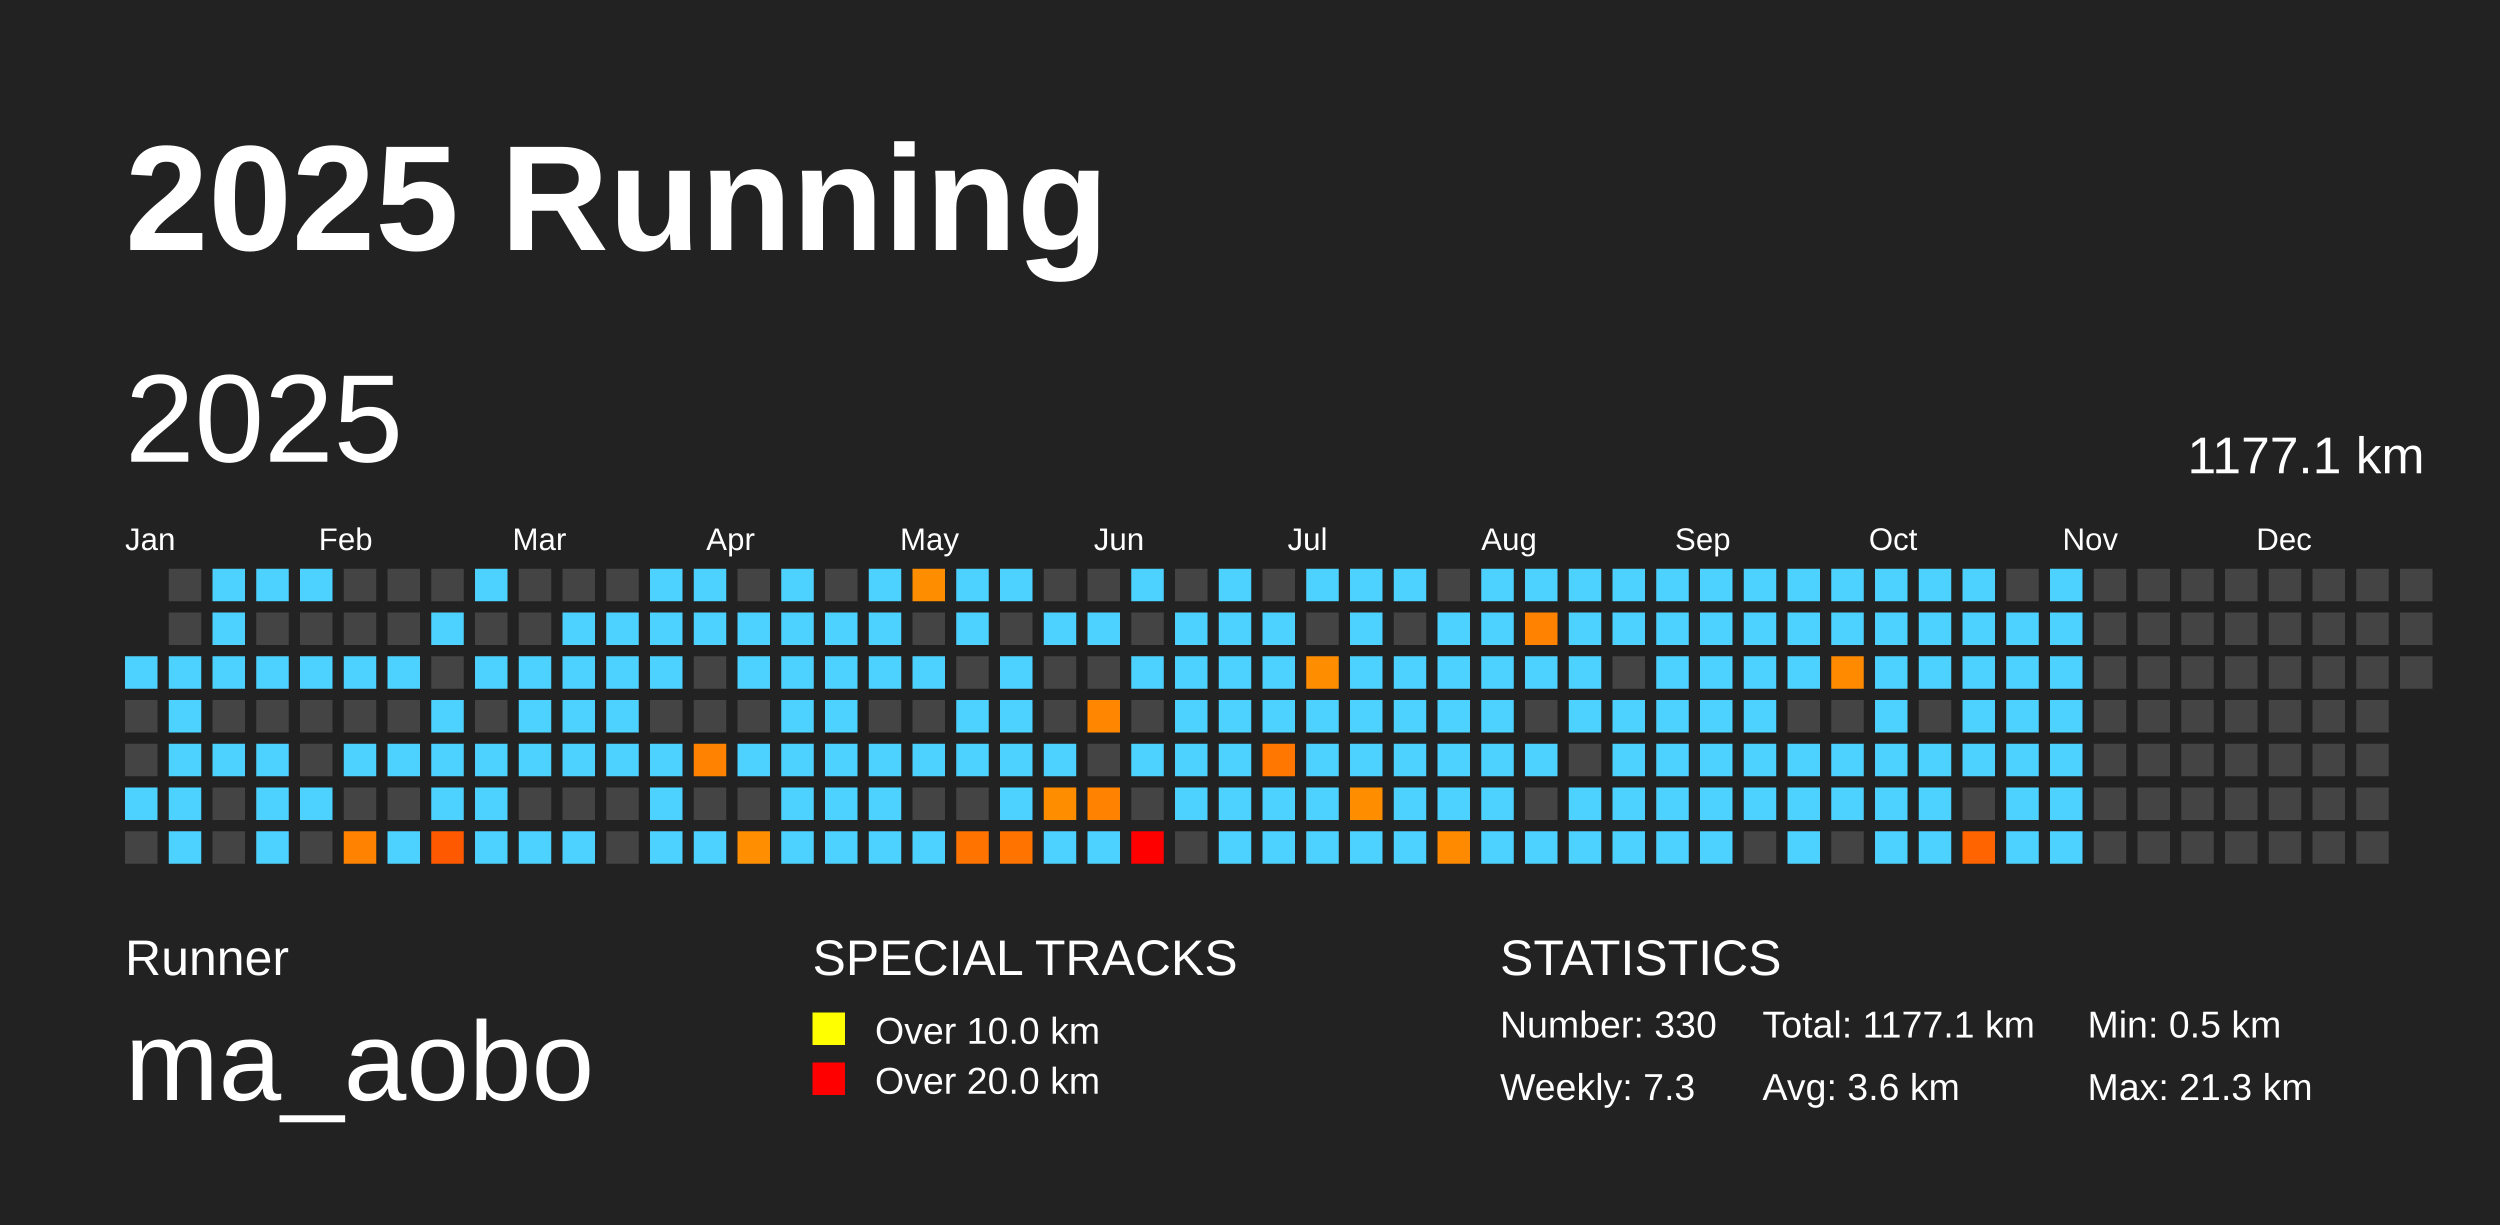
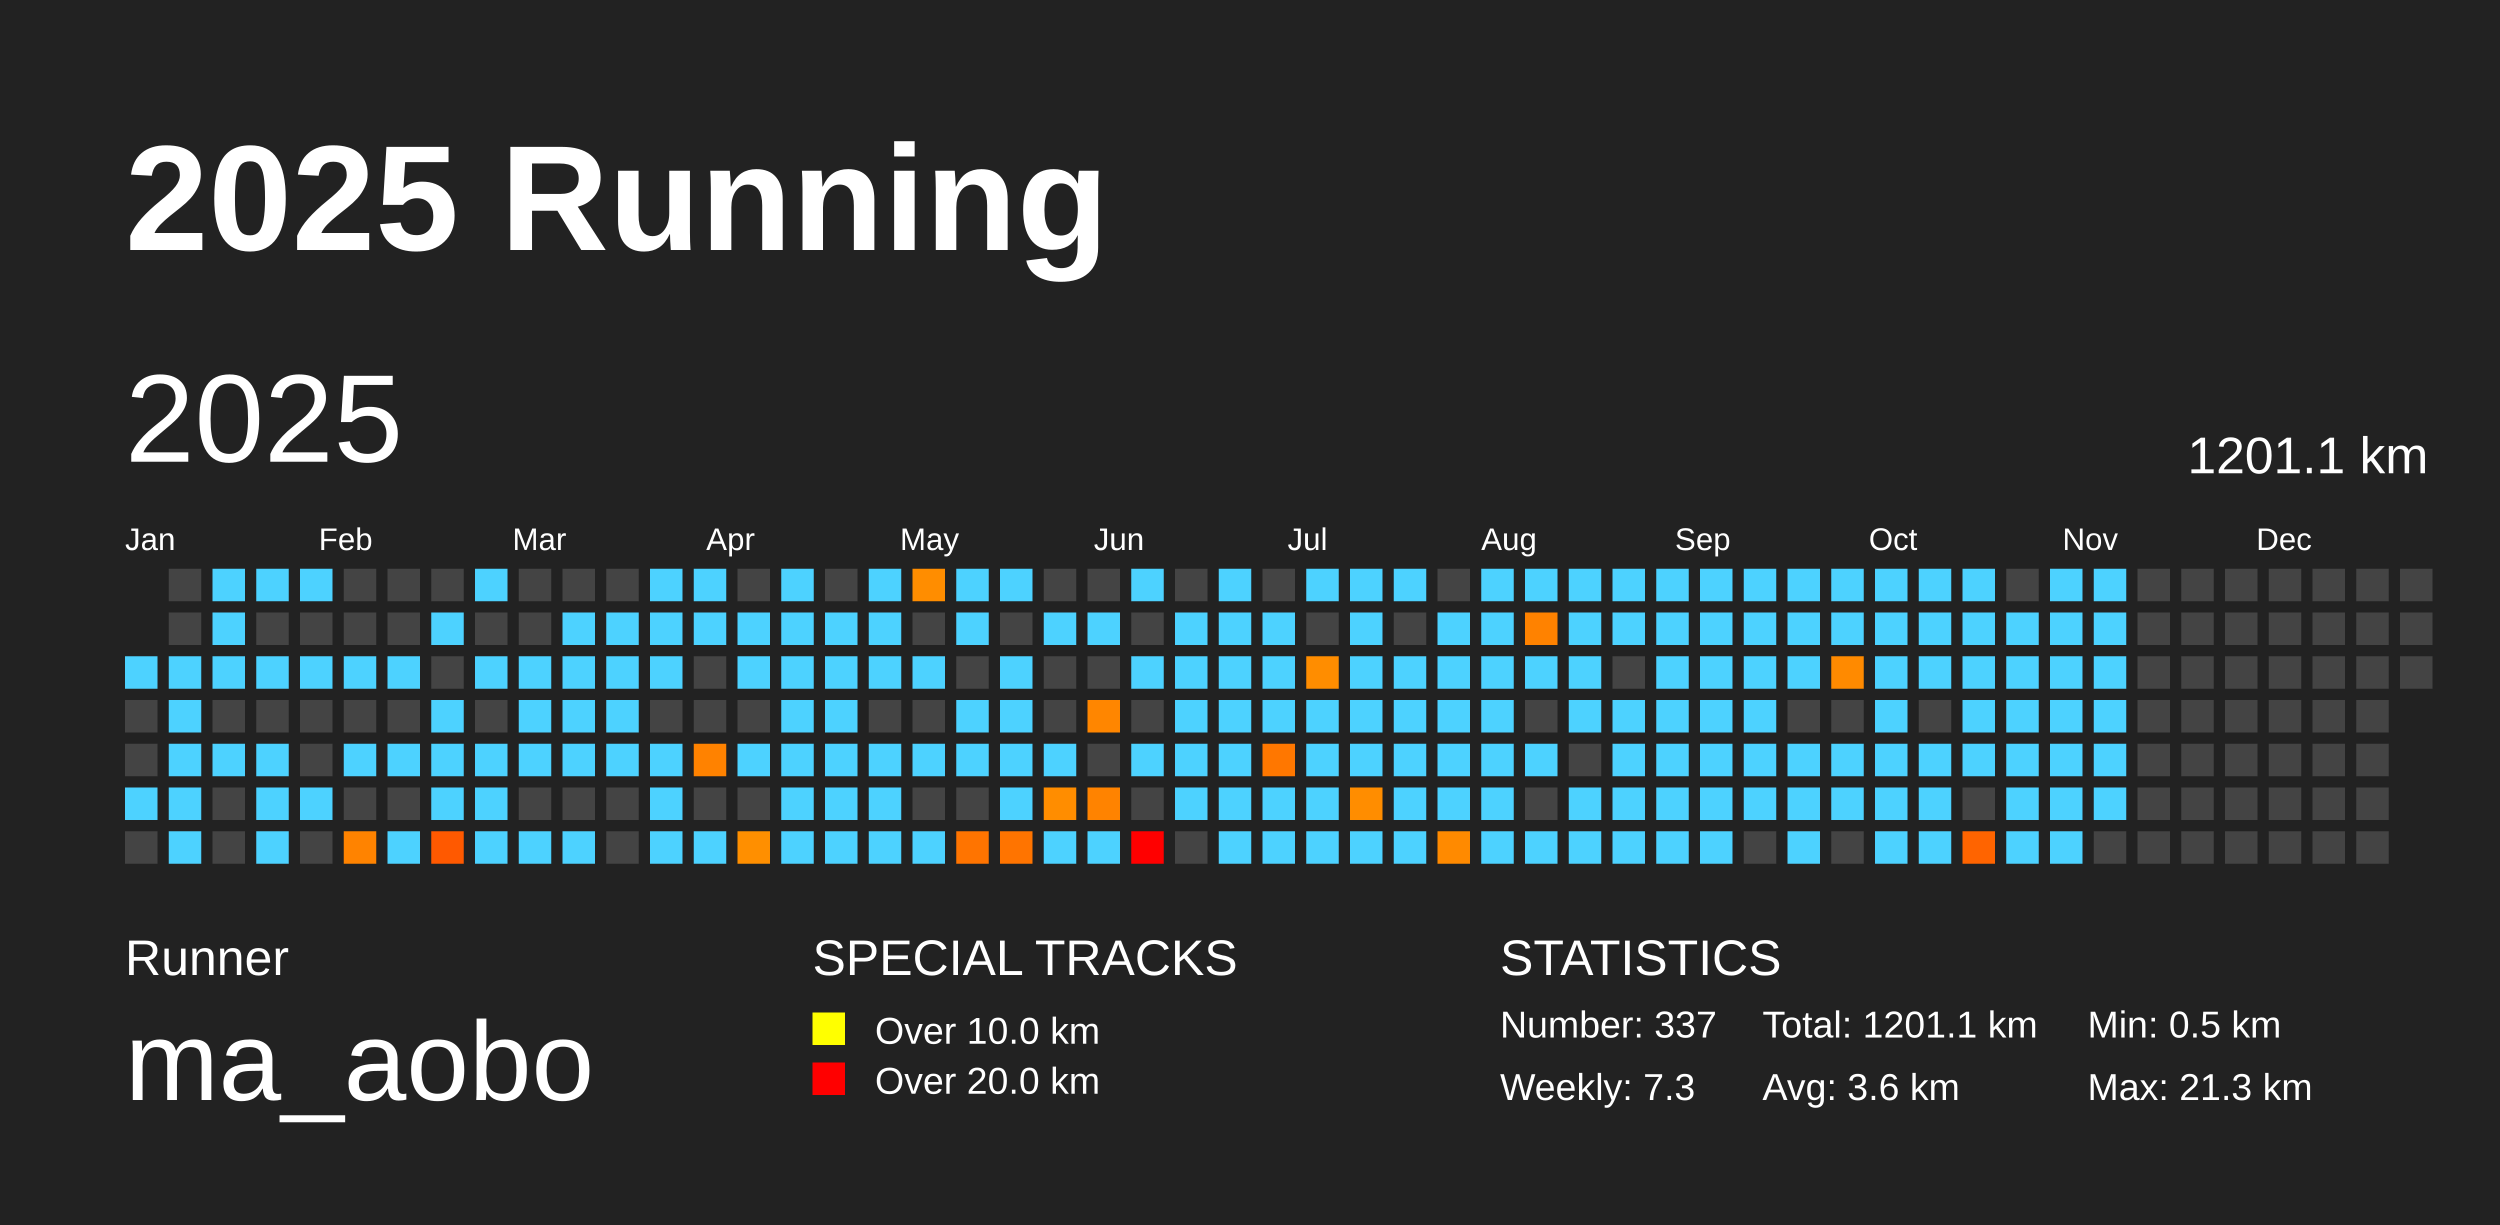
<svg xmlns="http://www.w3.org/2000/svg" baseProfile="full" height="98mm" version="1.1" viewBox="0,0,200,98" width="200mm">
  <defs />
  <rect fill="#222222" height="98" width="200" x="0" y="0" />
  <text fill="#FFFFFF" style="font-size:12px; font-family:Arial; font-weight:bold;" x="10" y="20">2025 Running</text>
  <text fill="#FFFFFF" style="font-size:4px; font-family:Arial" x="10" y="78">Runner</text>
  <text fill="#FFFFFF" style="font-size:9px; font-family:Arial" x="10" y="88">ma_aobo</text>
  <text fill="#FFFFFF" style="font-size:4px; font-family:Arial" x="65" y="78">SPECIAL TRACKS</text>
  <rect fill="yellow" height="2.6" width="2.6" x="65" y="81" />
  <text fill="#FFFFFF" style="font-size:3px; font-family:Arial" x="70" y="83.5">Over 10.0 km</text>
  <rect fill="red" height="2.6" width="2.6" x="65" y="85" />
  <text fill="#FFFFFF" style="font-size:3px; font-family:Arial" x="70" y="87.5">Over 20.0 km</text>
  <text fill="#FFFFFF" style="font-size:4px; font-family:Arial" x="120" y="78">STATISTICS</text>
-   <text fill="#FFFFFF" style="font-size:3px; font-family:Arial" x="120" y="83">Number: 330</text>
+   <text fill="#FFFFFF" style="font-size:3px; font-family:Arial" x="120" y="83">Number: 337</text>
  <text fill="#FFFFFF" style="font-size:3px; font-family:Arial" x="120" y="88">Weekly: 7.3</text>
-   <text fill="#FFFFFF" style="font-size:3px; font-family:Arial" x="141" y="83">Total: 1177.1 km</text>
+   <text fill="#FFFFFF" style="font-size:3px; font-family:Arial" x="141" y="83">Total: 1201.1 km</text>
  <text fill="#FFFFFF" style="font-size:3px; font-family:Arial" x="141" y="88">Avg: 3.6 km</text>
  <text fill="#FFFFFF" style="font-size:3px; font-family:Arial" x="167" y="83">Min: 0.5 km</text>
  <text fill="#FFFFFF" style="font-size:3px; font-family:Arial" x="167" y="88">Max: 21.3 km</text>
  <text dominant-baseline="hanging" fill="#FFFFFF" style="font-size:10.0px; font-family:Arial;" x="10" y="30">2025</text>
-   <text dominant-baseline="hanging" fill="#FFFFFF" style="font-size:4.125px; font-family:Arial;" x="175" y="35">1177.1 km</text>
+   <text dominant-baseline="hanging" fill="#FFFFFF" style="font-size:4.125px; font-family:Arial;" x="175" y="35">1201.1 km</text>
  <text fill="#FFFFFF" style="font-size:2.5px; font-family:Arial" x="10.0" y="44">Jan</text>
  <text fill="#FFFFFF" style="font-size:2.5px; font-family:Arial" x="25.5" y="44">Feb</text>
  <text fill="#FFFFFF" style="font-size:2.5px; font-family:Arial" x="41.0" y="44">Mar</text>
  <text fill="#FFFFFF" style="font-size:2.5px; font-family:Arial" x="56.5" y="44">Apr</text>
  <text fill="#FFFFFF" style="font-size:2.5px; font-family:Arial" x="72.0" y="44">May</text>
  <text fill="#FFFFFF" style="font-size:2.5px; font-family:Arial" x="87.5" y="44">Jun</text>
  <text fill="#FFFFFF" style="font-size:2.5px; font-family:Arial" x="103.0" y="44">Jul</text>
  <text fill="#FFFFFF" style="font-size:2.5px; font-family:Arial" x="118.5" y="44">Aug</text>
  <text fill="#FFFFFF" style="font-size:2.5px; font-family:Arial" x="134.0" y="44">Sep</text>
  <text fill="#FFFFFF" style="font-size:2.5px; font-family:Arial" x="149.5" y="44">Oct</text>
  <text fill="#FFFFFF" style="font-size:2.5px; font-family:Arial" x="165.0" y="44">Nov</text>
  <text fill="#FFFFFF" style="font-size:2.5px; font-family:Arial" x="180.5" y="44">Dec</text>
  <rect fill="#4dd2ff" height="2.6" width="2.6" x="10.0" y="52.5" />
  <rect fill="#444444" height="2.6" width="2.6" x="10.0" y="56.0" />
  <rect fill="#444444" height="2.6" width="2.6" x="10.0" y="59.5" />
  <rect fill="#4dd2ff" height="2.6" width="2.6" x="10.0" y="63.0" />
  <rect fill="#444444" height="2.6" width="2.6" x="10.0" y="66.5" />
  <rect fill="#444444" height="2.6" width="2.6" x="13.5" y="45.5" />
  <rect fill="#444444" height="2.6" width="2.6" x="13.5" y="49.0" />
  <rect fill="#4dd2ff" height="2.6" width="2.6" x="13.5" y="52.5" />
  <rect fill="#4dd2ff" height="2.6" width="2.6" x="13.5" y="56.0" />
  <rect fill="#4dd2ff" height="2.6" width="2.6" x="13.5" y="59.5" />
  <rect fill="#4dd2ff" height="2.6" width="2.6" x="13.5" y="63.0" />
  <rect fill="#4dd2ff" height="2.6" width="2.6" x="13.5" y="66.5" />
  <rect fill="#4dd2ff" height="2.6" width="2.6" x="17.0" y="45.5" />
  <rect fill="#4dd2ff" height="2.6" width="2.6" x="17.0" y="49.0" />
  <rect fill="#4dd2ff" height="2.6" width="2.6" x="17.0" y="52.5" />
  <rect fill="#444444" height="2.6" width="2.6" x="17.0" y="56.0" />
  <rect fill="#4dd2ff" height="2.6" width="2.6" x="17.0" y="59.5" />
  <rect fill="#444444" height="2.6" width="2.6" x="17.0" y="63.0" />
  <rect fill="#444444" height="2.6" width="2.6" x="17.0" y="66.5" />
  <rect fill="#4dd2ff" height="2.6" width="2.6" x="20.5" y="45.5" />
  <rect fill="#444444" height="2.6" width="2.6" x="20.5" y="49.0" />
  <rect fill="#4dd2ff" height="2.6" width="2.6" x="20.5" y="52.5" />
  <rect fill="#444444" height="2.6" width="2.6" x="20.5" y="56.0" />
  <rect fill="#4dd2ff" height="2.6" width="2.6" x="20.5" y="59.5" />
  <rect fill="#4dd2ff" height="2.6" width="2.6" x="20.5" y="63.0" />
  <rect fill="#4dd2ff" height="2.6" width="2.6" x="20.5" y="66.5" />
  <rect fill="#4dd2ff" height="2.6" width="2.6" x="24.0" y="45.5" />
  <rect fill="#444444" height="2.6" width="2.6" x="24.0" y="49.0" />
  <rect fill="#4dd2ff" height="2.6" width="2.6" x="24.0" y="52.5" />
  <rect fill="#444444" height="2.6" width="2.6" x="24.0" y="56.0" />
  <rect fill="#444444" height="2.6" width="2.6" x="24.0" y="59.5" />
  <rect fill="#4dd2ff" height="2.6" width="2.6" x="24.0" y="63.0" />
  <rect fill="#444444" height="2.6" width="2.6" x="24.0" y="66.5" />
  <rect fill="#444444" height="2.6" width="2.6" x="27.5" y="45.5" />
  <rect fill="#444444" height="2.6" width="2.6" x="27.5" y="49.0" />
  <rect fill="#4dd2ff" height="2.6" width="2.6" x="27.5" y="52.5" />
  <rect fill="#444444" height="2.6" width="2.6" x="27.5" y="56.0" />
  <rect fill="#4dd2ff" height="2.6" width="2.6" x="27.5" y="59.5" />
  <rect fill="#444444" height="2.6" width="2.6" x="27.5" y="63.0" />
  <rect fill="#ff8300" height="2.6" width="2.6" x="27.5" y="66.5" />
  <rect fill="#444444" height="2.6" width="2.6" x="31.0" y="45.5" />
  <rect fill="#444444" height="2.6" width="2.6" x="31.0" y="49.0" />
  <rect fill="#4dd2ff" height="2.6" width="2.6" x="31.0" y="52.5" />
  <rect fill="#444444" height="2.6" width="2.6" x="31.0" y="56.0" />
  <rect fill="#4dd2ff" height="2.6" width="2.6" x="31.0" y="59.5" />
  <rect fill="#444444" height="2.6" width="2.6" x="31.0" y="63.0" />
  <rect fill="#4dd2ff" height="2.6" width="2.6" x="31.0" y="66.5" />
  <rect fill="#444444" height="2.6" width="2.6" x="34.5" y="45.5" />
  <rect fill="#4dd2ff" height="2.6" width="2.6" x="34.5" y="49.0" />
  <rect fill="#444444" height="2.6" width="2.6" x="34.5" y="52.5" />
  <rect fill="#4dd2ff" height="2.6" width="2.6" x="34.5" y="56.0" />
  <rect fill="#4dd2ff" height="2.6" width="2.6" x="34.5" y="59.5" />
  <rect fill="#4dd2ff" height="2.6" width="2.6" x="34.5" y="63.0" />
  <rect fill="#ff5900" height="2.6" width="2.6" x="34.5" y="66.5" />
  <rect fill="#4dd2ff" height="2.6" width="2.6" x="38.0" y="45.5" />
  <rect fill="#444444" height="2.6" width="2.6" x="38.0" y="49.0" />
  <rect fill="#4dd2ff" height="2.6" width="2.6" x="38.0" y="52.5" />
  <rect fill="#444444" height="2.6" width="2.6" x="38.0" y="56.0" />
  <rect fill="#4dd2ff" height="2.6" width="2.6" x="38.0" y="59.5" />
  <rect fill="#4dd2ff" height="2.6" width="2.6" x="38.0" y="63.0" />
  <rect fill="#4dd2ff" height="2.6" width="2.6" x="38.0" y="66.5" />
  <rect fill="#444444" height="2.6" width="2.6" x="41.5" y="45.5" />
  <rect fill="#444444" height="2.6" width="2.6" x="41.5" y="49.0" />
  <rect fill="#4dd2ff" height="2.6" width="2.6" x="41.5" y="52.5" />
  <rect fill="#4dd2ff" height="2.6" width="2.6" x="41.5" y="56.0" />
  <rect fill="#4dd2ff" height="2.6" width="2.6" x="41.5" y="59.5" />
  <rect fill="#444444" height="2.6" width="2.6" x="41.5" y="63.0" />
  <rect fill="#4dd2ff" height="2.6" width="2.6" x="41.5" y="66.5" />
  <rect fill="#444444" height="2.6" width="2.6" x="45.0" y="45.5" />
  <rect fill="#4dd2ff" height="2.6" width="2.6" x="45.0" y="49.0" />
  <rect fill="#4dd2ff" height="2.6" width="2.6" x="45.0" y="52.5" />
  <rect fill="#4dd2ff" height="2.6" width="2.6" x="45.0" y="56.0" />
  <rect fill="#4dd2ff" height="2.6" width="2.6" x="45.0" y="59.5" />
  <rect fill="#444444" height="2.6" width="2.6" x="45.0" y="63.0" />
  <rect fill="#4dd2ff" height="2.6" width="2.6" x="45.0" y="66.5" />
  <rect fill="#444444" height="2.6" width="2.6" x="48.5" y="45.5" />
  <rect fill="#4dd2ff" height="2.6" width="2.6" x="48.5" y="49.0" />
  <rect fill="#4dd2ff" height="2.6" width="2.6" x="48.5" y="52.5" />
  <rect fill="#4dd2ff" height="2.6" width="2.6" x="48.5" y="56.0" />
  <rect fill="#4dd2ff" height="2.6" width="2.6" x="48.5" y="59.5" />
  <rect fill="#444444" height="2.6" width="2.6" x="48.5" y="63.0" />
  <rect fill="#444444" height="2.6" width="2.6" x="48.5" y="66.5" />
  <rect fill="#4dd2ff" height="2.6" width="2.6" x="52.0" y="45.5" />
  <rect fill="#4dd2ff" height="2.6" width="2.6" x="52.0" y="49.0" />
  <rect fill="#4dd2ff" height="2.6" width="2.6" x="52.0" y="52.5" />
  <rect fill="#444444" height="2.6" width="2.6" x="52.0" y="56.0" />
  <rect fill="#4dd2ff" height="2.6" width="2.6" x="52.0" y="59.5" />
  <rect fill="#4dd2ff" height="2.6" width="2.6" x="52.0" y="63.0" />
  <rect fill="#4dd2ff" height="2.6" width="2.6" x="52.0" y="66.5" />
  <rect fill="#4dd2ff" height="2.6" width="2.6" x="55.5" y="45.5" />
  <rect fill="#4dd2ff" height="2.6" width="2.6" x="55.5" y="49.0" />
  <rect fill="#444444" height="2.6" width="2.6" x="55.5" y="52.5" />
  <rect fill="#444444" height="2.6" width="2.6" x="55.5" y="56.0" />
  <rect fill="#ff8200" height="2.6" width="2.6" x="55.5" y="59.5" />
  <rect fill="#444444" height="2.6" width="2.6" x="55.5" y="63.0" />
  <rect fill="#4dd2ff" height="2.6" width="2.6" x="55.5" y="66.5" />
  <rect fill="#444444" height="2.6" width="2.6" x="59.0" y="45.5" />
  <rect fill="#4dd2ff" height="2.6" width="2.6" x="59.0" y="49.0" />
  <rect fill="#4dd2ff" height="2.6" width="2.6" x="59.0" y="52.5" />
  <rect fill="#444444" height="2.6" width="2.6" x="59.0" y="56.0" />
  <rect fill="#4dd2ff" height="2.6" width="2.6" x="59.0" y="59.5" />
  <rect fill="#444444" height="2.6" width="2.6" x="59.0" y="63.0" />
  <rect fill="#ff8f00" height="2.6" width="2.6" x="59.0" y="66.5" />
  <rect fill="#4dd2ff" height="2.6" width="2.6" x="62.5" y="45.5" />
  <rect fill="#4dd2ff" height="2.6" width="2.6" x="62.5" y="49.0" />
  <rect fill="#4dd2ff" height="2.6" width="2.6" x="62.5" y="52.5" />
  <rect fill="#4dd2ff" height="2.6" width="2.6" x="62.5" y="56.0" />
  <rect fill="#4dd2ff" height="2.6" width="2.6" x="62.5" y="59.5" />
  <rect fill="#4dd2ff" height="2.6" width="2.6" x="62.5" y="63.0" />
  <rect fill="#4dd2ff" height="2.6" width="2.6" x="62.5" y="66.5" />
  <rect fill="#444444" height="2.6" width="2.6" x="66.0" y="45.5" />
  <rect fill="#4dd2ff" height="2.6" width="2.6" x="66.0" y="49.0" />
  <rect fill="#4dd2ff" height="2.6" width="2.6" x="66.0" y="52.5" />
  <rect fill="#4dd2ff" height="2.6" width="2.6" x="66.0" y="56.0" />
  <rect fill="#4dd2ff" height="2.6" width="2.6" x="66.0" y="59.5" />
  <rect fill="#4dd2ff" height="2.6" width="2.6" x="66.0" y="63.0" />
  <rect fill="#4dd2ff" height="2.6" width="2.6" x="66.0" y="66.5" />
  <rect fill="#4dd2ff" height="2.6" width="2.6" x="69.5" y="45.5" />
  <rect fill="#4dd2ff" height="2.6" width="2.6" x="69.5" y="49.0" />
  <rect fill="#4dd2ff" height="2.6" width="2.6" x="69.5" y="52.5" />
  <rect fill="#444444" height="2.6" width="2.6" x="69.5" y="56.0" />
  <rect fill="#4dd2ff" height="2.6" width="2.6" x="69.5" y="59.5" />
  <rect fill="#4dd2ff" height="2.6" width="2.6" x="69.5" y="63.0" />
  <rect fill="#4dd2ff" height="2.6" width="2.6" x="69.5" y="66.5" />
  <rect fill="#ff8d00" height="2.6" width="2.6" x="73.0" y="45.5" />
  <rect fill="#444444" height="2.6" width="2.6" x="73.0" y="49.0" />
  <rect fill="#4dd2ff" height="2.6" width="2.6" x="73.0" y="52.5" />
  <rect fill="#444444" height="2.6" width="2.6" x="73.0" y="56.0" />
  <rect fill="#4dd2ff" height="2.6" width="2.6" x="73.0" y="59.5" />
  <rect fill="#444444" height="2.6" width="2.6" x="73.0" y="63.0" />
  <rect fill="#4dd2ff" height="2.6" width="2.6" x="73.0" y="66.5" />
  <rect fill="#4dd2ff" height="2.6" width="2.6" x="76.5" y="45.5" />
  <rect fill="#4dd2ff" height="2.6" width="2.6" x="76.5" y="49.0" />
  <rect fill="#444444" height="2.6" width="2.6" x="76.5" y="52.5" />
  <rect fill="#4dd2ff" height="2.6" width="2.6" x="76.5" y="56.0" />
  <rect fill="#4dd2ff" height="2.6" width="2.6" x="76.5" y="59.5" />
  <rect fill="#444444" height="2.6" width="2.6" x="76.5" y="63.0" />
  <rect fill="#ff7400" height="2.6" width="2.6" x="76.5" y="66.5" />
  <rect fill="#4dd2ff" height="2.6" width="2.6" x="80.0" y="45.5" />
  <rect fill="#444444" height="2.6" width="2.6" x="80.0" y="49.0" />
  <rect fill="#4dd2ff" height="2.6" width="2.6" x="80.0" y="52.5" />
  <rect fill="#4dd2ff" height="2.6" width="2.6" x="80.0" y="56.0" />
  <rect fill="#4dd2ff" height="2.6" width="2.6" x="80.0" y="59.5" />
  <rect fill="#4dd2ff" height="2.6" width="2.6" x="80.0" y="63.0" />
  <rect fill="#ff7400" height="2.6" width="2.6" x="80.0" y="66.5" />
  <rect fill="#444444" height="2.6" width="2.6" x="83.5" y="45.5" />
  <rect fill="#4dd2ff" height="2.6" width="2.6" x="83.5" y="49.0" />
  <rect fill="#444444" height="2.6" width="2.6" x="83.5" y="52.5" />
  <rect fill="#444444" height="2.6" width="2.6" x="83.5" y="56.0" />
  <rect fill="#4dd2ff" height="2.6" width="2.6" x="83.5" y="59.5" />
  <rect fill="#ff8d00" height="2.6" width="2.6" x="83.5" y="63.0" />
  <rect fill="#4dd2ff" height="2.6" width="2.6" x="83.5" y="66.5" />
  <rect fill="#444444" height="2.6" width="2.6" x="87.0" y="45.5" />
  <rect fill="#4dd2ff" height="2.6" width="2.6" x="87.0" y="49.0" />
  <rect fill="#444444" height="2.6" width="2.6" x="87.0" y="52.5" />
  <rect fill="#ff8600" height="2.6" width="2.6" x="87.0" y="56.0" />
  <rect fill="#444444" height="2.6" width="2.6" x="87.0" y="59.5" />
  <rect fill="#ff8300" height="2.6" width="2.6" x="87.0" y="63.0" />
  <rect fill="#4dd2ff" height="2.6" width="2.6" x="87.0" y="66.5" />
  <rect fill="#4dd2ff" height="2.6" width="2.6" x="90.5" y="45.5" />
  <rect fill="#444444" height="2.6" width="2.6" x="90.5" y="49.0" />
  <rect fill="#4dd2ff" height="2.6" width="2.6" x="90.5" y="52.5" />
  <rect fill="#444444" height="2.6" width="2.6" x="90.5" y="56.0" />
  <rect fill="#4dd2ff" height="2.6" width="2.6" x="90.5" y="59.5" />
  <rect fill="#444444" height="2.6" width="2.6" x="90.5" y="63.0" />
  <rect fill="red" height="2.6" width="2.6" x="90.5" y="66.5" />
  <rect fill="#444444" height="2.6" width="2.6" x="94.0" y="45.5" />
  <rect fill="#4dd2ff" height="2.6" width="2.6" x="94.0" y="49.0" />
  <rect fill="#4dd2ff" height="2.6" width="2.6" x="94.0" y="52.5" />
  <rect fill="#4dd2ff" height="2.6" width="2.6" x="94.0" y="56.0" />
  <rect fill="#4dd2ff" height="2.6" width="2.6" x="94.0" y="59.5" />
  <rect fill="#4dd2ff" height="2.6" width="2.6" x="94.0" y="63.0" />
  <rect fill="#444444" height="2.6" width="2.6" x="94.0" y="66.5" />
  <rect fill="#4dd2ff" height="2.6" width="2.6" x="97.5" y="45.5" />
  <rect fill="#4dd2ff" height="2.6" width="2.6" x="97.5" y="49.0" />
  <rect fill="#4dd2ff" height="2.6" width="2.6" x="97.5" y="52.5" />
  <rect fill="#4dd2ff" height="2.6" width="2.6" x="97.5" y="56.0" />
  <rect fill="#4dd2ff" height="2.6" width="2.6" x="97.5" y="59.5" />
  <rect fill="#4dd2ff" height="2.6" width="2.6" x="97.5" y="63.0" />
  <rect fill="#4dd2ff" height="2.6" width="2.6" x="97.5" y="66.5" />
  <rect fill="#444444" height="2.6" width="2.6" x="101.0" y="45.5" />
  <rect fill="#4dd2ff" height="2.6" width="2.6" x="101.0" y="49.0" />
  <rect fill="#4dd2ff" height="2.6" width="2.6" x="101.0" y="52.5" />
  <rect fill="#4dd2ff" height="2.6" width="2.6" x="101.0" y="56.0" />
  <rect fill="#ff7700" height="2.6" width="2.6" x="101.0" y="59.5" />
  <rect fill="#4dd2ff" height="2.6" width="2.6" x="101.0" y="63.0" />
  <rect fill="#4dd2ff" height="2.6" width="2.6" x="101.0" y="66.5" />
  <rect fill="#4dd2ff" height="2.6" width="2.6" x="104.5" y="45.5" />
  <rect fill="#444444" height="2.6" width="2.6" x="104.5" y="49.0" />
  <rect fill="#ff8d00" height="2.6" width="2.6" x="104.5" y="52.5" />
  <rect fill="#4dd2ff" height="2.6" width="2.6" x="104.5" y="56.0" />
  <rect fill="#4dd2ff" height="2.6" width="2.6" x="104.5" y="59.5" />
  <rect fill="#4dd2ff" height="2.6" width="2.6" x="104.5" y="63.0" />
  <rect fill="#4dd2ff" height="2.6" width="2.6" x="104.5" y="66.5" />
  <rect fill="#4dd2ff" height="2.6" width="2.6" x="108.0" y="45.5" />
  <rect fill="#4dd2ff" height="2.6" width="2.6" x="108.0" y="49.0" />
  <rect fill="#4dd2ff" height="2.6" width="2.6" x="108.0" y="52.5" />
  <rect fill="#4dd2ff" height="2.6" width="2.6" x="108.0" y="56.0" />
  <rect fill="#4dd2ff" height="2.6" width="2.6" x="108.0" y="59.5" />
  <rect fill="#ff8d00" height="2.6" width="2.6" x="108.0" y="63.0" />
  <rect fill="#4dd2ff" height="2.6" width="2.6" x="108.0" y="66.5" />
  <rect fill="#4dd2ff" height="2.6" width="2.6" x="111.5" y="45.5" />
  <rect fill="#444444" height="2.6" width="2.6" x="111.5" y="49.0" />
  <rect fill="#4dd2ff" height="2.6" width="2.6" x="111.5" y="52.5" />
  <rect fill="#4dd2ff" height="2.6" width="2.6" x="111.5" y="56.0" />
  <rect fill="#4dd2ff" height="2.6" width="2.6" x="111.5" y="59.5" />
  <rect fill="#4dd2ff" height="2.6" width="2.6" x="111.5" y="63.0" />
  <rect fill="#4dd2ff" height="2.6" width="2.6" x="111.5" y="66.5" />
  <rect fill="#444444" height="2.6" width="2.6" x="115.0" y="45.5" />
  <rect fill="#4dd2ff" height="2.6" width="2.6" x="115.0" y="49.0" />
  <rect fill="#4dd2ff" height="2.6" width="2.6" x="115.0" y="52.5" />
  <rect fill="#4dd2ff" height="2.6" width="2.6" x="115.0" y="56.0" />
  <rect fill="#4dd2ff" height="2.6" width="2.6" x="115.0" y="59.5" />
  <rect fill="#4dd2ff" height="2.6" width="2.6" x="115.0" y="63.0" />
  <rect fill="#ff8a00" height="2.6" width="2.6" x="115.0" y="66.5" />
  <rect fill="#4dd2ff" height="2.6" width="2.6" x="118.5" y="45.5" />
  <rect fill="#4dd2ff" height="2.6" width="2.6" x="118.5" y="49.0" />
  <rect fill="#4dd2ff" height="2.6" width="2.6" x="118.5" y="52.5" />
  <rect fill="#4dd2ff" height="2.6" width="2.6" x="118.5" y="56.0" />
  <rect fill="#4dd2ff" height="2.6" width="2.6" x="118.5" y="59.5" />
  <rect fill="#4dd2ff" height="2.6" width="2.6" x="118.5" y="63.0" />
  <rect fill="#4dd2ff" height="2.6" width="2.6" x="118.5" y="66.5" />
  <rect fill="#4dd2ff" height="2.6" width="2.6" x="122.0" y="45.5" />
  <rect fill="#ff8200" height="2.6" width="2.6" x="122.0" y="49.0" />
  <rect fill="#4dd2ff" height="2.6" width="2.6" x="122.0" y="52.5" />
  <rect fill="#444444" height="2.6" width="2.6" x="122.0" y="56.0" />
  <rect fill="#4dd2ff" height="2.6" width="2.6" x="122.0" y="59.5" />
  <rect fill="#444444" height="2.6" width="2.6" x="122.0" y="63.0" />
  <rect fill="#4dd2ff" height="2.6" width="2.6" x="122.0" y="66.5" />
  <rect fill="#4dd2ff" height="2.6" width="2.6" x="125.5" y="45.5" />
  <rect fill="#4dd2ff" height="2.6" width="2.6" x="125.5" y="49.0" />
  <rect fill="#4dd2ff" height="2.6" width="2.6" x="125.5" y="52.5" />
  <rect fill="#4dd2ff" height="2.6" width="2.6" x="125.5" y="56.0" />
  <rect fill="#444444" height="2.6" width="2.6" x="125.5" y="59.5" />
  <rect fill="#4dd2ff" height="2.6" width="2.6" x="125.5" y="63.0" />
  <rect fill="#4dd2ff" height="2.6" width="2.6" x="125.5" y="66.5" />
  <rect fill="#4dd2ff" height="2.6" width="2.6" x="129.0" y="45.5" />
  <rect fill="#4dd2ff" height="2.6" width="2.6" x="129.0" y="49.0" />
  <rect fill="#444444" height="2.6" width="2.6" x="129.0" y="52.5" />
  <rect fill="#4dd2ff" height="2.6" width="2.6" x="129.0" y="56.0" />
  <rect fill="#4dd2ff" height="2.6" width="2.6" x="129.0" y="59.5" />
  <rect fill="#4dd2ff" height="2.6" width="2.6" x="129.0" y="63.0" />
  <rect fill="#4dd2ff" height="2.6" width="2.6" x="129.0" y="66.5" />
  <rect fill="#4dd2ff" height="2.6" width="2.6" x="132.5" y="45.5" />
  <rect fill="#4dd2ff" height="2.6" width="2.6" x="132.5" y="49.0" />
  <rect fill="#4dd2ff" height="2.6" width="2.6" x="132.5" y="52.5" />
  <rect fill="#4dd2ff" height="2.6" width="2.6" x="132.5" y="56.0" />
  <rect fill="#4dd2ff" height="2.6" width="2.6" x="132.5" y="59.5" />
  <rect fill="#4dd2ff" height="2.6" width="2.6" x="132.5" y="63.0" />
  <rect fill="#4dd2ff" height="2.6" width="2.6" x="132.5" y="66.5" />
  <rect fill="#4dd2ff" height="2.6" width="2.6" x="136.0" y="45.5" />
  <rect fill="#4dd2ff" height="2.6" width="2.6" x="136.0" y="49.0" />
  <rect fill="#4dd2ff" height="2.6" width="2.6" x="136.0" y="52.5" />
  <rect fill="#4dd2ff" height="2.6" width="2.6" x="136.0" y="56.0" />
  <rect fill="#4dd2ff" height="2.6" width="2.6" x="136.0" y="59.5" />
  <rect fill="#4dd2ff" height="2.6" width="2.6" x="136.0" y="63.0" />
  <rect fill="#4dd2ff" height="2.6" width="2.6" x="136.0" y="66.5" />
  <rect fill="#4dd2ff" height="2.6" width="2.6" x="139.5" y="45.5" />
  <rect fill="#4dd2ff" height="2.6" width="2.6" x="139.5" y="49.0" />
  <rect fill="#4dd2ff" height="2.6" width="2.6" x="139.5" y="52.5" />
  <rect fill="#4dd2ff" height="2.6" width="2.6" x="139.5" y="56.0" />
  <rect fill="#4dd2ff" height="2.6" width="2.6" x="139.5" y="59.5" />
  <rect fill="#4dd2ff" height="2.6" width="2.6" x="139.5" y="63.0" />
  <rect fill="#444444" height="2.6" width="2.6" x="139.5" y="66.5" />
  <rect fill="#4dd2ff" height="2.6" width="2.6" x="143.0" y="45.5" />
  <rect fill="#4dd2ff" height="2.6" width="2.6" x="143.0" y="49.0" />
  <rect fill="#4dd2ff" height="2.6" width="2.6" x="143.0" y="52.5" />
  <rect fill="#444444" height="2.6" width="2.6" x="143.0" y="56.0" />
  <rect fill="#4dd2ff" height="2.6" width="2.6" x="143.0" y="59.5" />
  <rect fill="#4dd2ff" height="2.6" width="2.6" x="143.0" y="63.0" />
  <rect fill="#4dd2ff" height="2.6" width="2.6" x="143.0" y="66.5" />
  <rect fill="#4dd2ff" height="2.6" width="2.6" x="146.5" y="45.5" />
  <rect fill="#4dd2ff" height="2.6" width="2.6" x="146.5" y="49.0" />
  <rect fill="#ff8a00" height="2.6" width="2.6" x="146.5" y="52.5" />
  <rect fill="#444444" height="2.6" width="2.6" x="146.5" y="56.0" />
  <rect fill="#4dd2ff" height="2.6" width="2.6" x="146.5" y="59.5" />
  <rect fill="#4dd2ff" height="2.6" width="2.6" x="146.5" y="63.0" />
  <rect fill="#444444" height="2.6" width="2.6" x="146.5" y="66.5" />
  <rect fill="#4dd2ff" height="2.6" width="2.6" x="150.0" y="45.5" />
  <rect fill="#4dd2ff" height="2.6" width="2.6" x="150.0" y="49.0" />
  <rect fill="#4dd2ff" height="2.6" width="2.6" x="150.0" y="52.5" />
  <rect fill="#4dd2ff" height="2.6" width="2.6" x="150.0" y="56.0" />
  <rect fill="#4dd2ff" height="2.6" width="2.6" x="150.0" y="59.5" />
  <rect fill="#4dd2ff" height="2.6" width="2.6" x="150.0" y="63.0" />
  <rect fill="#4dd2ff" height="2.6" width="2.6" x="150.0" y="66.5" />
  <rect fill="#4dd2ff" height="2.6" width="2.6" x="153.5" y="45.5" />
  <rect fill="#4dd2ff" height="2.6" width="2.6" x="153.5" y="49.0" />
  <rect fill="#4dd2ff" height="2.6" width="2.6" x="153.5" y="52.5" />
  <rect fill="#444444" height="2.6" width="2.6" x="153.5" y="56.0" />
  <rect fill="#4dd2ff" height="2.6" width="2.6" x="153.5" y="59.5" />
  <rect fill="#4dd2ff" height="2.6" width="2.6" x="153.5" y="63.0" />
  <rect fill="#4dd2ff" height="2.6" width="2.6" x="153.5" y="66.5" />
  <rect fill="#4dd2ff" height="2.6" width="2.6" x="157.0" y="45.5" />
  <rect fill="#4dd2ff" height="2.6" width="2.6" x="157.0" y="49.0" />
  <rect fill="#4dd2ff" height="2.6" width="2.6" x="157.0" y="52.5" />
  <rect fill="#4dd2ff" height="2.6" width="2.6" x="157.0" y="56.0" />
  <rect fill="#4dd2ff" height="2.6" width="2.6" x="157.0" y="59.5" />
  <rect fill="#444444" height="2.6" width="2.6" x="157.0" y="63.0" />
  <rect fill="#ff6400" height="2.6" width="2.6" x="157.0" y="66.5" />
  <rect fill="#444444" height="2.6" width="2.6" x="160.5" y="45.5" />
  <rect fill="#4dd2ff" height="2.6" width="2.6" x="160.5" y="49.0" />
  <rect fill="#4dd2ff" height="2.6" width="2.6" x="160.5" y="52.5" />
  <rect fill="#4dd2ff" height="2.6" width="2.6" x="160.5" y="56.0" />
  <rect fill="#4dd2ff" height="2.6" width="2.6" x="160.5" y="59.5" />
  <rect fill="#4dd2ff" height="2.6" width="2.6" x="160.5" y="63.0" />
  <rect fill="#4dd2ff" height="2.6" width="2.6" x="160.5" y="66.5" />
  <rect fill="#4dd2ff" height="2.6" width="2.6" x="164.0" y="45.5" />
  <rect fill="#4dd2ff" height="2.6" width="2.6" x="164.0" y="49.0" />
  <rect fill="#4dd2ff" height="2.6" width="2.6" x="164.0" y="52.5" />
  <rect fill="#4dd2ff" height="2.6" width="2.6" x="164.0" y="56.0" />
  <rect fill="#4dd2ff" height="2.6" width="2.6" x="164.0" y="59.5" />
  <rect fill="#4dd2ff" height="2.6" width="2.6" x="164.0" y="63.0" />
  <rect fill="#4dd2ff" height="2.6" width="2.6" x="164.0" y="66.5" />
-   <rect fill="#444444" height="2.6" width="2.6" x="167.5" y="45.5" />
-   <rect fill="#444444" height="2.6" width="2.6" x="167.5" y="49.0" />
-   <rect fill="#444444" height="2.6" width="2.6" x="167.5" y="52.5" />
-   <rect fill="#444444" height="2.6" width="2.6" x="167.5" y="56.0" />
-   <rect fill="#444444" height="2.6" width="2.6" x="167.5" y="59.5" />
-   <rect fill="#444444" height="2.6" width="2.6" x="167.5" y="63.0" />
+   <rect fill="#4dd2ff" height="2.6" width="2.6" x="167.5" y="45.5" />
+   <rect fill="#4dd2ff" height="2.6" width="2.6" x="167.5" y="49.0" />
+   <rect fill="#4dd2ff" height="2.6" width="2.6" x="167.5" y="52.5" />
+   <rect fill="#4dd2ff" height="2.6" width="2.6" x="167.5" y="56.0" />
+   <rect fill="#4dd2ff" height="2.6" width="2.6" x="167.5" y="59.5" />
+   <rect fill="#4dd2ff" height="2.6" width="2.6" x="167.5" y="63.0" />
  <rect fill="#444444" height="2.6" width="2.6" x="167.5" y="66.5" />
  <rect fill="#444444" height="2.6" width="2.6" x="171.0" y="45.5" />
  <rect fill="#444444" height="2.6" width="2.6" x="171.0" y="49.0" />
  <rect fill="#444444" height="2.6" width="2.6" x="171.0" y="52.5" />
  <rect fill="#444444" height="2.6" width="2.6" x="171.0" y="56.0" />
  <rect fill="#444444" height="2.6" width="2.6" x="171.0" y="59.5" />
  <rect fill="#444444" height="2.6" width="2.6" x="171.0" y="63.0" />
  <rect fill="#444444" height="2.6" width="2.6" x="171.0" y="66.5" />
  <rect fill="#444444" height="2.6" width="2.6" x="174.5" y="45.5" />
  <rect fill="#444444" height="2.6" width="2.6" x="174.5" y="49.0" />
  <rect fill="#444444" height="2.6" width="2.6" x="174.5" y="52.5" />
  <rect fill="#444444" height="2.6" width="2.6" x="174.5" y="56.0" />
  <rect fill="#444444" height="2.6" width="2.6" x="174.5" y="59.5" />
  <rect fill="#444444" height="2.6" width="2.6" x="174.5" y="63.0" />
  <rect fill="#444444" height="2.6" width="2.6" x="174.5" y="66.5" />
  <rect fill="#444444" height="2.6" width="2.6" x="178.0" y="45.5" />
  <rect fill="#444444" height="2.6" width="2.6" x="178.0" y="49.0" />
  <rect fill="#444444" height="2.6" width="2.6" x="178.0" y="52.5" />
  <rect fill="#444444" height="2.6" width="2.6" x="178.0" y="56.0" />
  <rect fill="#444444" height="2.6" width="2.6" x="178.0" y="59.5" />
  <rect fill="#444444" height="2.6" width="2.6" x="178.0" y="63.0" />
  <rect fill="#444444" height="2.6" width="2.6" x="178.0" y="66.5" />
  <rect fill="#444444" height="2.6" width="2.6" x="181.5" y="45.5" />
  <rect fill="#444444" height="2.6" width="2.6" x="181.5" y="49.0" />
  <rect fill="#444444" height="2.6" width="2.6" x="181.5" y="52.5" />
  <rect fill="#444444" height="2.6" width="2.6" x="181.5" y="56.0" />
  <rect fill="#444444" height="2.6" width="2.6" x="181.5" y="59.5" />
  <rect fill="#444444" height="2.6" width="2.6" x="181.5" y="63.0" />
  <rect fill="#444444" height="2.6" width="2.6" x="181.5" y="66.5" />
  <rect fill="#444444" height="2.6" width="2.6" x="185.0" y="45.5" />
  <rect fill="#444444" height="2.6" width="2.6" x="185.0" y="49.0" />
  <rect fill="#444444" height="2.6" width="2.6" x="185.0" y="52.5" />
  <rect fill="#444444" height="2.6" width="2.6" x="185.0" y="56.0" />
  <rect fill="#444444" height="2.6" width="2.6" x="185.0" y="59.5" />
  <rect fill="#444444" height="2.6" width="2.6" x="185.0" y="63.0" />
  <rect fill="#444444" height="2.6" width="2.6" x="185.0" y="66.5" />
  <rect fill="#444444" height="2.6" width="2.6" x="188.5" y="45.5" />
  <rect fill="#444444" height="2.6" width="2.6" x="188.5" y="49.0" />
  <rect fill="#444444" height="2.6" width="2.6" x="188.5" y="52.5" />
  <rect fill="#444444" height="2.6" width="2.6" x="188.5" y="56.0" />
  <rect fill="#444444" height="2.6" width="2.6" x="188.5" y="59.5" />
  <rect fill="#444444" height="2.6" width="2.6" x="188.5" y="63.0" />
  <rect fill="#444444" height="2.6" width="2.6" x="188.5" y="66.5" />
  <rect fill="#444444" height="2.6" width="2.6" x="192.0" y="45.5" />
  <rect fill="#444444" height="2.6" width="2.6" x="192.0" y="49.0" />
  <rect fill="#444444" height="2.6" width="2.6" x="192.0" y="52.5" />
</svg>
